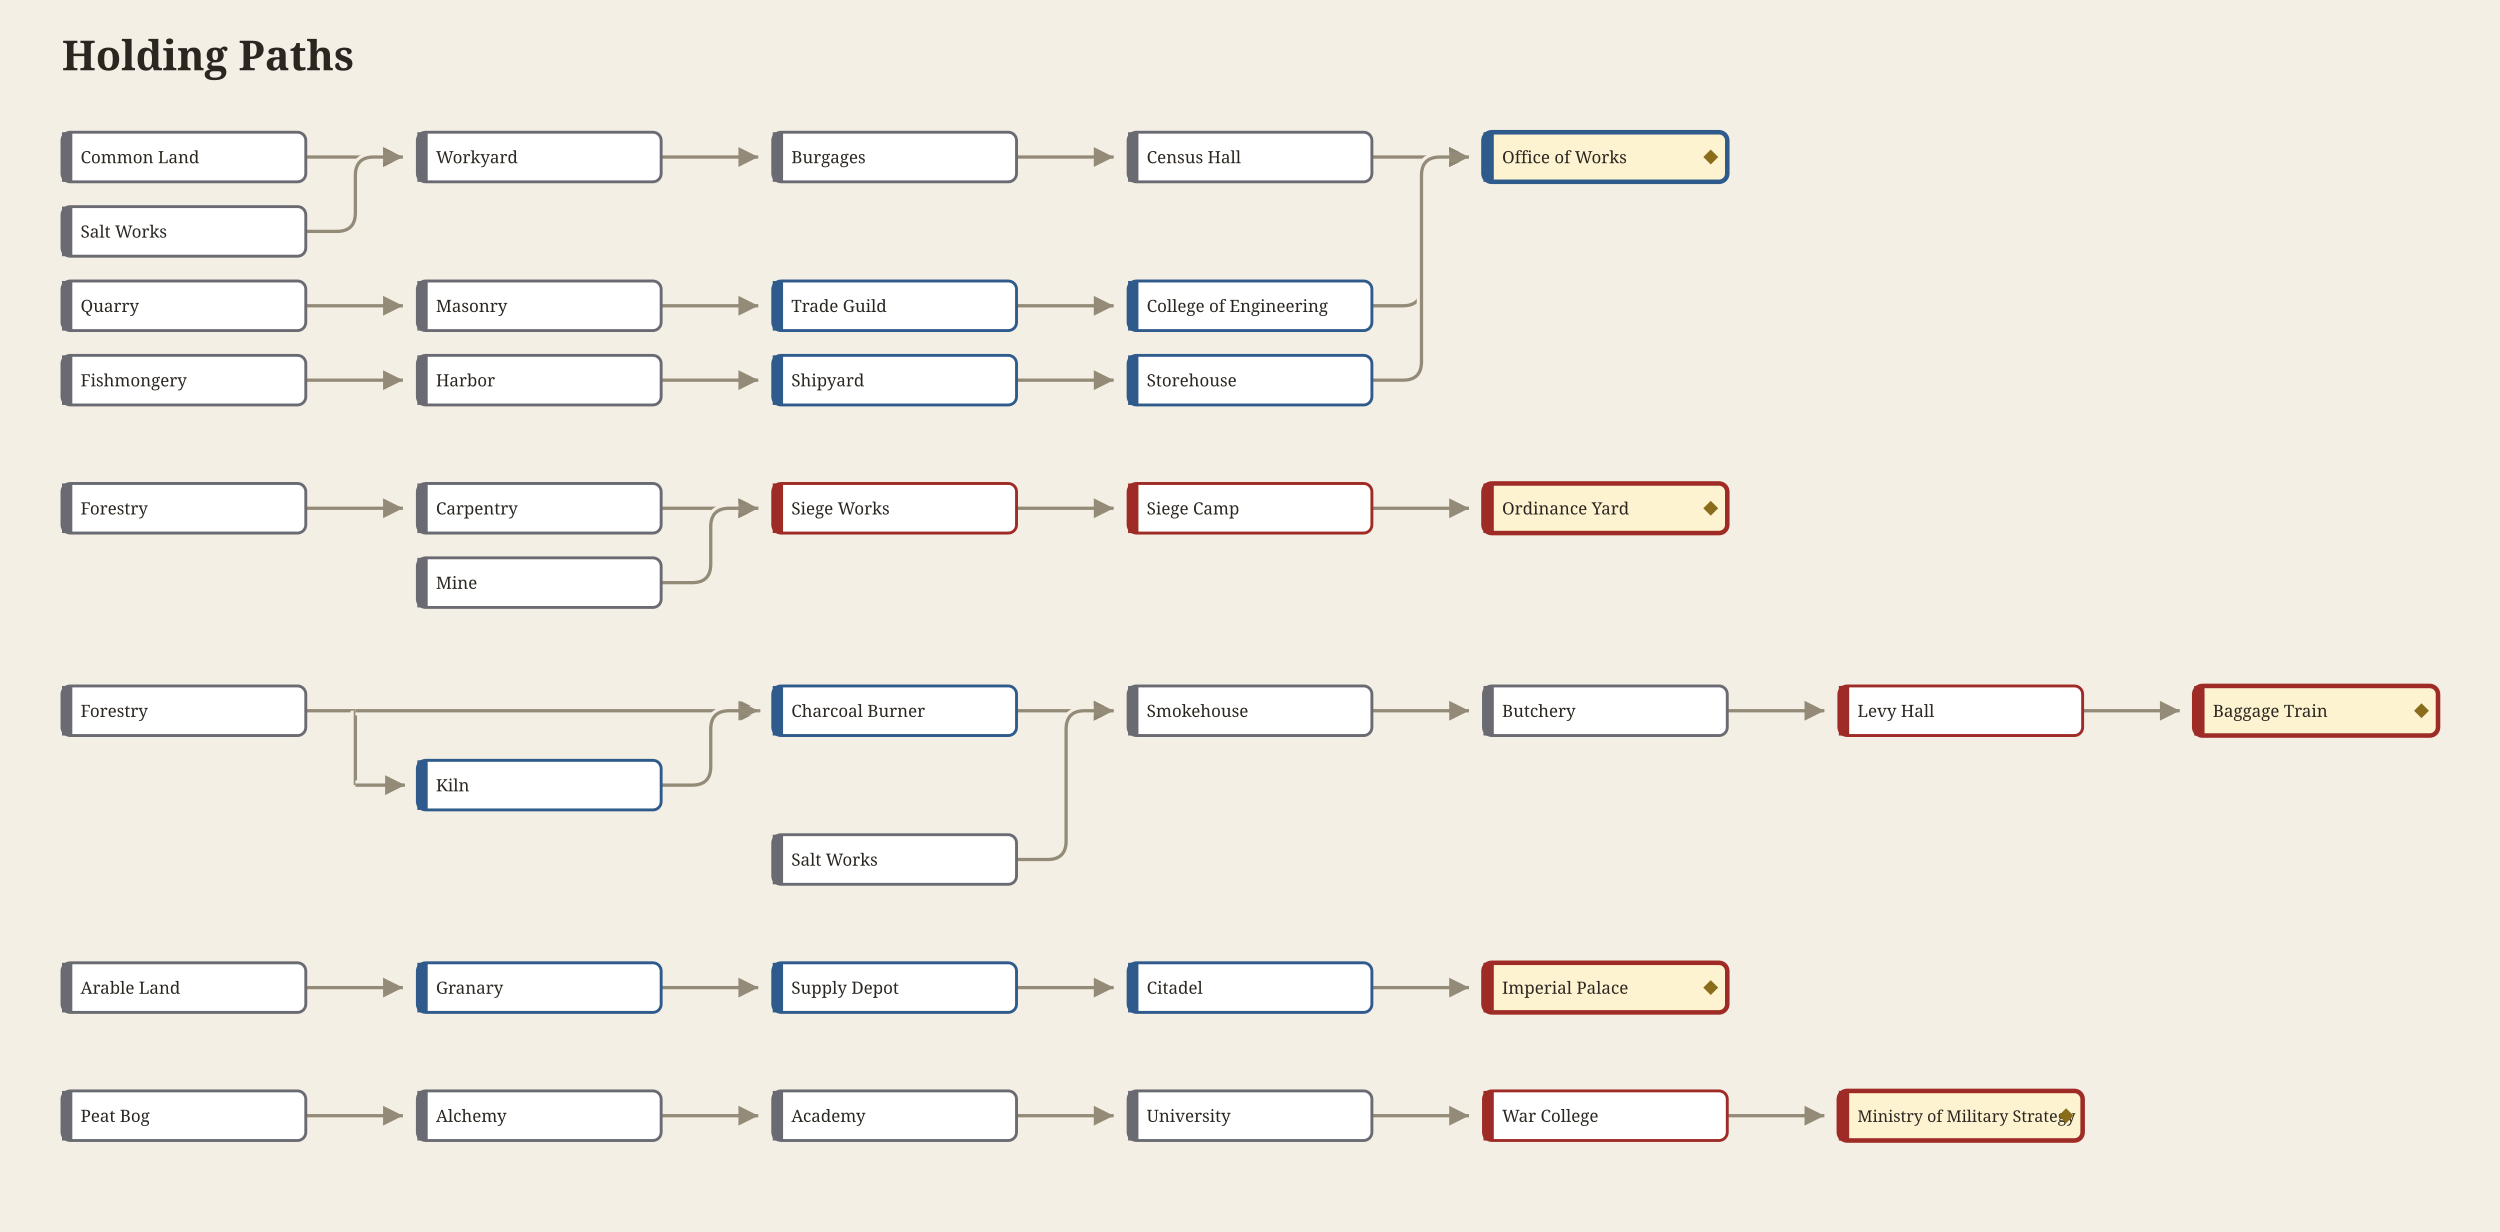
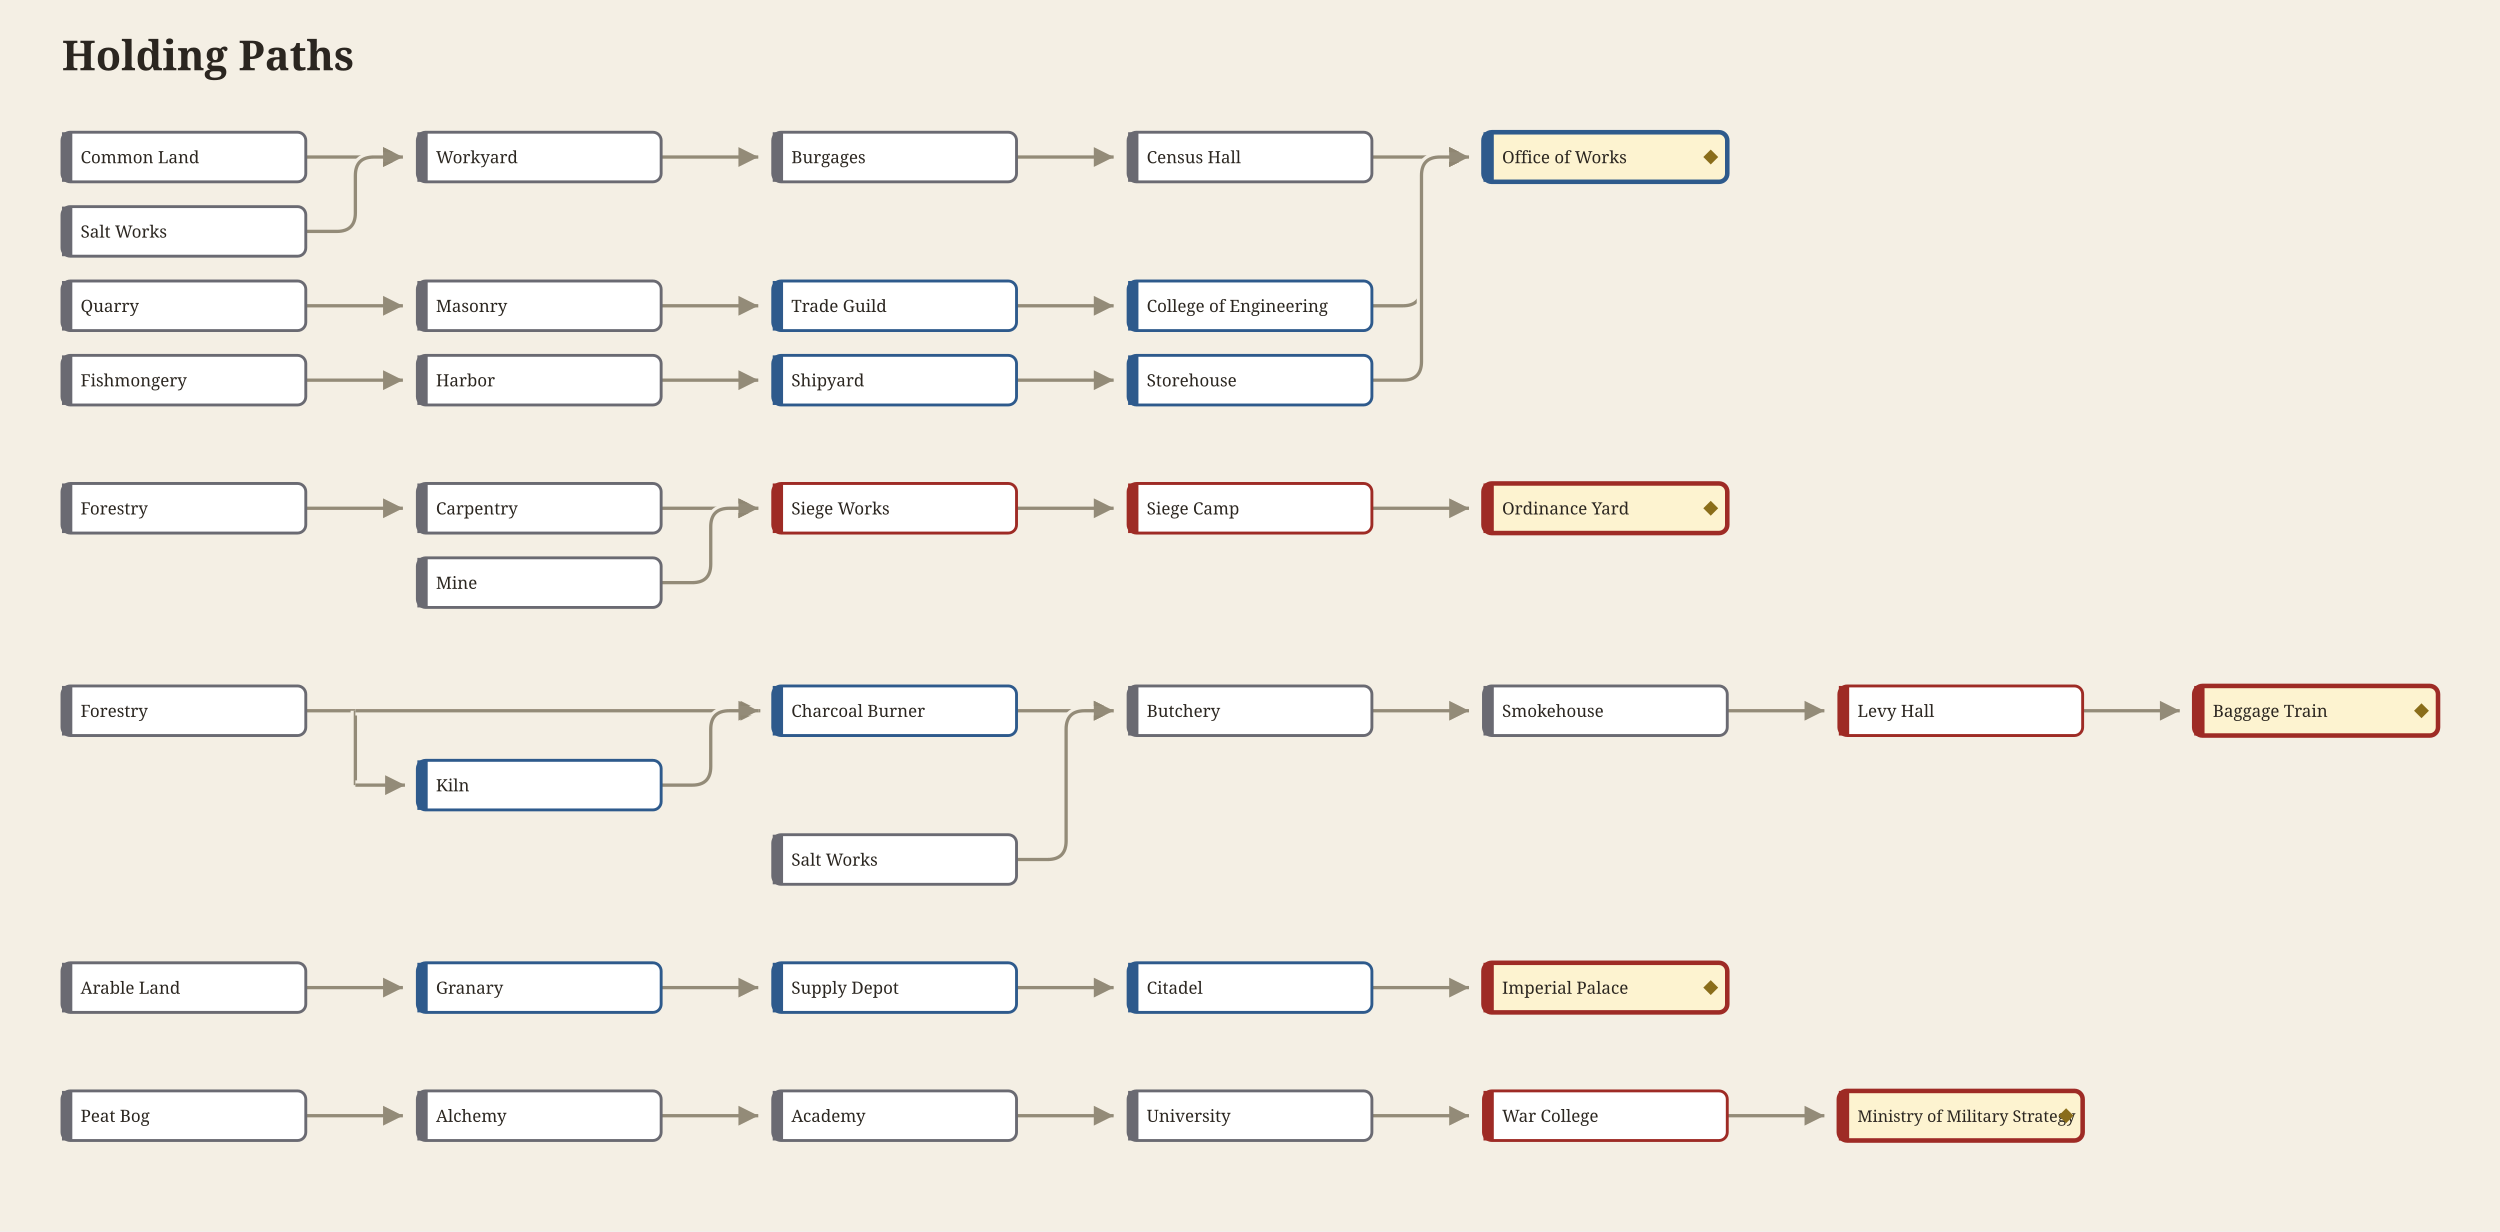
<svg xmlns="http://www.w3.org/2000/svg" width="1210" height="596" viewBox="0 0 1210 596" font-family="Georgia, serif">
  <rect width="1210" height="596" fill="#f4efe4" />
  <defs>
    <marker id="arw-2E5A8C" markerWidth="7" markerHeight="7" refX="6" refY="3" orient="auto">
      <path d="M0,0 L6,3 L0,6 Z" fill="#2E5A8C" />
    </marker>
    <marker id="arw-9E2B25" markerWidth="7" markerHeight="7" refX="6" refY="3" orient="auto">
      <path d="M0,0 L6,3 L0,6 Z" fill="#9E2B25" />
    </marker>
    <marker id="arw-1c9c8c" markerWidth="7" markerHeight="7" refX="6" refY="3" orient="auto">
      <path d="M0,0 L6,3 L0,6 Z" fill="#1c9c8c" />
    </marker>
    <marker id="arw-C6A024" markerWidth="7" markerHeight="7" refX="6" refY="3" orient="auto">
      <path d="M0,0 L6,3 L0,6 Z" fill="#C6A024" />
    </marker>
    <marker id="arw-6A3D8F" markerWidth="7" markerHeight="7" refX="6" refY="3" orient="auto">
      <path d="M0,0 L6,3 L0,6 Z" fill="#6A3D8F" />
    </marker>
    <marker id="arw-CC6A1A" markerWidth="7" markerHeight="7" refX="6" refY="3" orient="auto">
      <path d="M0,0 L6,3 L0,6 Z" fill="#CC6A1A" />
    </marker>
    <marker id="arw-3a7d3a" markerWidth="7" markerHeight="7" refX="6" refY="3" orient="auto">
      <path d="M0,0 L6,3 L0,6 Z" fill="#3a7d3a" />
    </marker>
    <marker id="arw-b5347a" markerWidth="7" markerHeight="7" refX="6" refY="3" orient="auto">
      <path d="M0,0 L6,3 L0,6 Z" fill="#b5347a" />
    </marker>
    <marker id="arw-2b6f9e" markerWidth="7" markerHeight="7" refX="6" refY="3" orient="auto">
      <path d="M0,0 L6,3 L0,6 Z" fill="#2b6f9e" />
    </marker>
    <marker id="arw-8a6d1a" markerWidth="7" markerHeight="7" refX="6" refY="3" orient="auto">
      <path d="M0,0 L6,3 L0,6 Z" fill="#8a6d1a" />
    </marker>
    <marker id="arw-5f5647" markerWidth="7" markerHeight="7" refX="6" refY="3" orient="auto">
      <path d="M0,0 L6,3 L0,6 Z" fill="#5f5647" />
    </marker>
    <marker id="arw-7a2ea0" markerWidth="7" markerHeight="7" refX="6" refY="3" orient="auto">
      <path d="M0,0 L6,3 L0,6 Z" fill="#7a2ea0" />
    </marker>
    <marker id="arw-0f8a7e" markerWidth="7" markerHeight="7" refX="6" refY="3" orient="auto">
      <path d="M0,0 L6,3 L0,6 Z" fill="#0f8a7e" />
    </marker>
    <marker id="arw-a83232" markerWidth="7" markerHeight="7" refX="6" refY="3" orient="auto">
      <path d="M0,0 L6,3 L0,6 Z" fill="#a83232" />
    </marker>
    <marker id="arw-8f8672" markerWidth="7" markerHeight="7" refX="6" refY="3" orient="auto">
      <path d="M0,0 L6,3 L0,6 Z" fill="#8f8672" />
    </marker>
  </defs>
  <text x="30" y="34" font-size="20" font-weight="bold" fill="#2b2620">Holding Paths</text>
  <path d="M148,76 L195,76" fill="none" stroke="#f4efe4" stroke-width="4.6" opacity="1" />
  <path d="M148,76 L195,76" fill="none" stroke="#8f8672" stroke-width="1.6" opacity="0.95" marker-end="url(#arw-8f8672)" />
  <path d="M148,112 L163,112 Q172,112 172,103 L172,85 Q172,76 181,76 L195,76" fill="none" stroke="#f4efe4" stroke-width="4.6" opacity="1" />
  <path d="M148,112 L163,112 Q172,112 172,103 L172,85 Q172,76 181,76 L195,76" fill="none" stroke="#8f8672" stroke-width="1.6" opacity="0.95" marker-end="url(#arw-8f8672)" />
  <path d="M148,148 L195,148" fill="none" stroke="#f4efe4" stroke-width="4.6" opacity="1" />
  <path d="M148,148 L195,148" fill="none" stroke="#8f8672" stroke-width="1.6" opacity="0.95" marker-end="url(#arw-8f8672)" />
  <path d="M148,184 L195,184" fill="none" stroke="#f4efe4" stroke-width="4.6" opacity="1" />
  <path d="M148,184 L195,184" fill="none" stroke="#8f8672" stroke-width="1.6" opacity="0.95" marker-end="url(#arw-8f8672)" />
  <path d="M320,76 L367,76" fill="none" stroke="#f4efe4" stroke-width="4.6" opacity="1" />
  <path d="M320,76 L367,76" fill="none" stroke="#8f8672" stroke-width="1.6" opacity="0.95" marker-end="url(#arw-8f8672)" />
  <path d="M320,148 L367,148" fill="none" stroke="#f4efe4" stroke-width="4.6" opacity="1" />
  <path d="M320,148 L367,148" fill="none" stroke="#8f8672" stroke-width="1.6" opacity="0.95" marker-end="url(#arw-8f8672)" />
  <path d="M320,184 L367,184" fill="none" stroke="#f4efe4" stroke-width="4.6" opacity="1" />
  <path d="M320,184 L367,184" fill="none" stroke="#8f8672" stroke-width="1.6" opacity="0.95" marker-end="url(#arw-8f8672)" />
  <path d="M492,76 L539,76" fill="none" stroke="#f4efe4" stroke-width="4.6" opacity="1" />
  <path d="M492,76 L539,76" fill="none" stroke="#8f8672" stroke-width="1.6" opacity="0.95" marker-end="url(#arw-8f8672)" />
  <path d="M492,148 L539,148" fill="none" stroke="#f4efe4" stroke-width="4.6" opacity="1" />
  <path d="M492,148 L539,148" fill="none" stroke="#8f8672" stroke-width="1.6" opacity="0.95" marker-end="url(#arw-8f8672)" />
  <path d="M492,184 L539,184" fill="none" stroke="#f4efe4" stroke-width="4.6" opacity="1" />
  <path d="M492,184 L539,184" fill="none" stroke="#8f8672" stroke-width="1.6" opacity="0.95" marker-end="url(#arw-8f8672)" />
  <path d="M664,76 L711,76" fill="none" stroke="#f4efe4" stroke-width="4.6" opacity="1" />
  <path d="M664,76 L711,76" fill="none" stroke="#8f8672" stroke-width="1.6" opacity="0.95" marker-end="url(#arw-8f8672)" />
  <path d="M664,148 L679,148 Q688,148 688,139 L688,85 Q688,76 697,76 L711,76" fill="none" stroke="#f4efe4" stroke-width="4.6" opacity="1" />
  <path d="M664,148 L679,148 Q688,148 688,139 L688,85 Q688,76 697,76 L711,76" fill="none" stroke="#8f8672" stroke-width="1.6" opacity="0.95" marker-end="url(#arw-8f8672)" />
  <path d="M664,184 L679,184 Q688,184 688,175 L688,85 Q688,76 697,76 L711,76" fill="none" stroke="#f4efe4" stroke-width="4.6" opacity="1" />
  <path d="M664,184 L679,184 Q688,184 688,175 L688,85 Q688,76 697,76 L711,76" fill="none" stroke="#8f8672" stroke-width="1.6" opacity="0.95" marker-end="url(#arw-8f8672)" />
  <rect x="30" y="64" width="118" height="24" rx="4" fill="#ffffff" stroke="#6a6a72" stroke-width="1.4" />
  <rect x="30" y="64" width="5" height="24" fill="#6a6a72" />
  <text x="39" y="79" font-size="8.2" fill="#2b2620">Common Land</text>
  <rect x="30" y="100" width="118" height="24" rx="4" fill="#ffffff" stroke="#6a6a72" stroke-width="1.4" />
  <rect x="30" y="100" width="5" height="24" fill="#6a6a72" />
  <text x="39" y="115" font-size="8.2" fill="#2b2620">Salt Works</text>
  <rect x="30" y="136" width="118" height="24" rx="4" fill="#ffffff" stroke="#6a6a72" stroke-width="1.4" />
  <rect x="30" y="136" width="5" height="24" fill="#6a6a72" />
  <text x="39" y="151" font-size="8.2" fill="#2b2620">Quarry</text>
  <rect x="30" y="172" width="118" height="24" rx="4" fill="#ffffff" stroke="#6a6a72" stroke-width="1.4" />
  <rect x="30" y="172" width="5" height="24" fill="#6a6a72" />
  <text x="39" y="187" font-size="8.2" fill="#2b2620">Fishmongery</text>
  <rect x="202" y="64" width="118" height="24" rx="4" fill="#ffffff" stroke="#6a6a72" stroke-width="1.4" />
  <rect x="202" y="64" width="5" height="24" fill="#6a6a72" />
  <text x="211" y="79" font-size="8.2" fill="#2b2620">Workyard</text>
  <rect x="202" y="136" width="118" height="24" rx="4" fill="#ffffff" stroke="#6a6a72" stroke-width="1.4" />
  <rect x="202" y="136" width="5" height="24" fill="#6a6a72" />
  <text x="211" y="151" font-size="8.2" fill="#2b2620">Masonry</text>
  <rect x="202" y="172" width="118" height="24" rx="4" fill="#ffffff" stroke="#6a6a72" stroke-width="1.4" />
  <rect x="202" y="172" width="5" height="24" fill="#6a6a72" />
  <text x="211" y="187" font-size="8.2" fill="#2b2620">Harbor</text>
  <rect x="374" y="64" width="118" height="24" rx="4" fill="#ffffff" stroke="#6a6a72" stroke-width="1.4" />
  <rect x="374" y="64" width="5" height="24" fill="#6a6a72" />
  <text x="383" y="79" font-size="8.2" fill="#2b2620">Burgages</text>
  <rect x="374" y="136" width="118" height="24" rx="4" fill="#ffffff" stroke="#2E5A8C" stroke-width="1.4" />
  <rect x="374" y="136" width="5" height="24" fill="#2E5A8C" />
  <text x="383" y="151" font-size="8.2" fill="#2b2620">Trade Guild</text>
  <rect x="374" y="172" width="118" height="24" rx="4" fill="#ffffff" stroke="#2E5A8C" stroke-width="1.4" />
  <rect x="374" y="172" width="5" height="24" fill="#2E5A8C" />
  <text x="383" y="187" font-size="8.2" fill="#2b2620">Shipyard</text>
  <rect x="546" y="64" width="118" height="24" rx="4" fill="#ffffff" stroke="#6a6a72" stroke-width="1.4" />
  <rect x="546" y="64" width="5" height="24" fill="#6a6a72" />
  <text x="555" y="79" font-size="8.2" fill="#2b2620">Census Hall</text>
  <rect x="546" y="136" width="118" height="24" rx="4" fill="#ffffff" stroke="#2E5A8C" stroke-width="1.4" />
  <rect x="546" y="136" width="5" height="24" fill="#2E5A8C" />
  <text x="555" y="151" font-size="8.2" fill="#2b2620">College of Engineering</text>
  <rect x="546" y="172" width="118" height="24" rx="4" fill="#ffffff" stroke="#2E5A8C" stroke-width="1.4" />
  <rect x="546" y="172" width="5" height="24" fill="#2E5A8C" />
  <text x="555" y="187" font-size="8.2" fill="#2b2620">Storehouse</text>
  <rect x="718" y="64" width="118" height="24" rx="4" fill="#fdf3d0" stroke="#2E5A8C" stroke-width="2.2" />
  <rect x="718" y="64" width="5" height="24" fill="#2E5A8C" />
  <text x="727" y="79" font-size="8.2" fill="#2b2620">Office of Works</text>
  <polygon points="828.0,72.4 831.6,76.0 828.0,79.6 824.4,76.0" fill="#8a6d1a" />
  <path d="M148,246 L195,246" fill="none" stroke="#f4efe4" stroke-width="4.6" opacity="1" />
  <path d="M148,246 L195,246" fill="none" stroke="#8f8672" stroke-width="1.6" opacity="0.95" marker-end="url(#arw-8f8672)" />
  <path d="M320,246 L367,246" fill="none" stroke="#f4efe4" stroke-width="4.6" opacity="1" />
  <path d="M320,246 L367,246" fill="none" stroke="#8f8672" stroke-width="1.6" opacity="0.95" marker-end="url(#arw-8f8672)" />
  <path d="M320,282 L335,282 Q344,282 344,273 L344,255 Q344,246 353,246 L367,246" fill="none" stroke="#f4efe4" stroke-width="4.6" opacity="1" />
  <path d="M320,282 L335,282 Q344,282 344,273 L344,255 Q344,246 353,246 L367,246" fill="none" stroke="#8f8672" stroke-width="1.6" opacity="0.95" marker-end="url(#arw-8f8672)" />
  <path d="M492,246 L539,246" fill="none" stroke="#f4efe4" stroke-width="4.6" opacity="1" />
  <path d="M492,246 L539,246" fill="none" stroke="#8f8672" stroke-width="1.6" opacity="0.95" marker-end="url(#arw-8f8672)" />
  <path d="M664,246 L711,246" fill="none" stroke="#f4efe4" stroke-width="4.6" opacity="1" />
  <path d="M664,246 L711,246" fill="none" stroke="#8f8672" stroke-width="1.6" opacity="0.95" marker-end="url(#arw-8f8672)" />
  <rect x="30" y="234" width="118" height="24" rx="4" fill="#ffffff" stroke="#6a6a72" stroke-width="1.4" />
  <rect x="30" y="234" width="5" height="24" fill="#6a6a72" />
  <text x="39" y="249" font-size="8.2" fill="#2b2620">Forestry</text>
  <rect x="202" y="234" width="118" height="24" rx="4" fill="#ffffff" stroke="#6a6a72" stroke-width="1.4" />
  <rect x="202" y="234" width="5" height="24" fill="#6a6a72" />
  <text x="211" y="249" font-size="8.2" fill="#2b2620">Carpentry</text>
  <rect x="202" y="270" width="118" height="24" rx="4" fill="#ffffff" stroke="#6a6a72" stroke-width="1.4" />
  <rect x="202" y="270" width="5" height="24" fill="#6a6a72" />
  <text x="211" y="285" font-size="8.2" fill="#2b2620">Mine</text>
  <rect x="374" y="234" width="118" height="24" rx="4" fill="#ffffff" stroke="#9E2B25" stroke-width="1.4" />
  <rect x="374" y="234" width="5" height="24" fill="#9E2B25" />
  <text x="383" y="249" font-size="8.2" fill="#2b2620">Siege Works</text>
  <rect x="546" y="234" width="118" height="24" rx="4" fill="#ffffff" stroke="#9E2B25" stroke-width="1.4" />
  <rect x="546" y="234" width="5" height="24" fill="#9E2B25" />
  <text x="555" y="249" font-size="8.2" fill="#2b2620">Siege Camp</text>
  <rect x="718" y="234" width="118" height="24" rx="4" fill="#fdf3d0" stroke="#9E2B25" stroke-width="2.2" />
  <rect x="718" y="234" width="5" height="24" fill="#9E2B25" />
  <text x="727" y="249" font-size="8.2" fill="#2b2620">Ordinance Yard</text>
  <polygon points="828.0,242.4 831.6,246.0 828.0,249.6 824.4,246.0" fill="#8a6d1a" />
  <path d="M148,344 L172,344" fill="none" stroke="#f4efe4" stroke-width="4.6" opacity="1" />
  <path d="M148,344 L172,344" fill="none" stroke="#8f8672" stroke-width="1.6" opacity="0.95" />
  <path d="M172,344 L172,380" fill="none" stroke="#f4efe4" stroke-width="4.6" opacity="1" />
  <path d="M172,344 L172,380" fill="none" stroke="#8f8672" stroke-width="1.6" opacity="0.95" />
  <path d="M172,344 L368,344" fill="none" stroke="#f4efe4" stroke-width="4.6" opacity="1" />
  <path d="M172,344 L368,344" fill="none" stroke="#8f8672" stroke-width="1.6" opacity="0.95" marker-end="url(#arw-8f8672)" />
  <path d="M172,380 L196,380" fill="none" stroke="#f4efe4" stroke-width="4.6" opacity="1" />
  <path d="M172,380 L196,380" fill="none" stroke="#8f8672" stroke-width="1.6" opacity="0.95" marker-end="url(#arw-8f8672)" />
  <path d="M320,380 L335,380 Q344,380 344,371 L344,353 Q344,344 353,344 L367,344" fill="none" stroke="#f4efe4" stroke-width="4.6" opacity="1" />
  <path d="M320,380 L335,380 Q344,380 344,371 L344,353 Q344,344 353,344 L367,344" fill="none" stroke="#8f8672" stroke-width="1.6" opacity="0.95" marker-end="url(#arw-8f8672)" />
  <path d="M492,344 L539,344" fill="none" stroke="#f4efe4" stroke-width="4.6" opacity="1" />
  <path d="M492,344 L539,344" fill="none" stroke="#8f8672" stroke-width="1.6" opacity="0.95" marker-end="url(#arw-8f8672)" />
  <path d="M492,416 L507,416 Q516,416 516,407 L516,353 Q516,344 525,344 L539,344" fill="none" stroke="#f4efe4" stroke-width="4.6" opacity="1" />
  <path d="M492,416 L507,416 Q516,416 516,407 L516,353 Q516,344 525,344 L539,344" fill="none" stroke="#8f8672" stroke-width="1.6" opacity="0.95" marker-end="url(#arw-8f8672)" />
  <path d="M664,344 L711,344" fill="none" stroke="#f4efe4" stroke-width="4.6" opacity="1" />
  <path d="M664,344 L711,344" fill="none" stroke="#8f8672" stroke-width="1.6" opacity="0.95" marker-end="url(#arw-8f8672)" />
  <path d="M836,344 L883,344" fill="none" stroke="#f4efe4" stroke-width="4.6" opacity="1" />
  <path d="M836,344 L883,344" fill="none" stroke="#8f8672" stroke-width="1.6" opacity="0.95" marker-end="url(#arw-8f8672)" />
  <path d="M1008,344 L1055,344" fill="none" stroke="#f4efe4" stroke-width="4.6" opacity="1" />
  <path d="M1008,344 L1055,344" fill="none" stroke="#8f8672" stroke-width="1.6" opacity="0.95" marker-end="url(#arw-8f8672)" />
  <rect x="30" y="332" width="118" height="24" rx="4" fill="#ffffff" stroke="#6a6a72" stroke-width="1.4" />
  <rect x="30" y="332" width="5" height="24" fill="#6a6a72" />
  <text x="39" y="347" font-size="8.2" fill="#2b2620">Forestry</text>
  <rect x="202" y="368" width="118" height="24" rx="4" fill="#ffffff" stroke="#2E5A8C" stroke-width="1.4" />
  <rect x="202" y="368" width="5" height="24" fill="#2E5A8C" />
  <text x="211" y="383" font-size="8.2" fill="#2b2620">Kiln</text>
  <rect x="374" y="332" width="118" height="24" rx="4" fill="#ffffff" stroke="#2E5A8C" stroke-width="1.4" />
  <rect x="374" y="332" width="5" height="24" fill="#2E5A8C" />
  <text x="383" y="347" font-size="8.2" fill="#2b2620">Charcoal Burner</text>
  <rect x="374" y="404" width="118" height="24" rx="4" fill="#ffffff" stroke="#6a6a72" stroke-width="1.4" />
  <rect x="374" y="404" width="5" height="24" fill="#6a6a72" />
  <text x="383" y="419" font-size="8.2" fill="#2b2620">Salt Works</text>
  <rect x="546" y="332" width="118" height="24" rx="4" fill="#ffffff" stroke="#6a6a72" stroke-width="1.4" />
  <rect x="546" y="332" width="5" height="24" fill="#6a6a72" />
-   <text x="555" y="347" font-size="8.2" fill="#2b2620">Smokehouse</text>
+   <text x="555" y="347" font-size="8.2" fill="#2b2620">Butchery</text>
  <rect x="718" y="332" width="118" height="24" rx="4" fill="#ffffff" stroke="#6a6a72" stroke-width="1.4" />
  <rect x="718" y="332" width="5" height="24" fill="#6a6a72" />
-   <text x="727" y="347" font-size="8.2" fill="#2b2620">Butchery</text>
+   <text x="727" y="347" font-size="8.2" fill="#2b2620">Smokehouse</text>
  <rect x="890" y="332" width="118" height="24" rx="4" fill="#ffffff" stroke="#9E2B25" stroke-width="1.4" />
  <rect x="890" y="332" width="5" height="24" fill="#9E2B25" />
  <text x="899" y="347" font-size="8.2" fill="#2b2620">Levy Hall</text>
  <rect x="1062" y="332" width="118" height="24" rx="4" fill="#fdf3d0" stroke="#9E2B25" stroke-width="2.2" />
  <rect x="1062" y="332" width="5" height="24" fill="#9E2B25" />
  <text x="1071" y="347" font-size="8.2" fill="#2b2620">Baggage Train</text>
  <polygon points="1172.0,340.4 1175.6,344.0 1172.0,347.6 1168.4,344.0" fill="#8a6d1a" />
  <path d="M148,478 L195,478" fill="none" stroke="#f4efe4" stroke-width="4.6" opacity="1" />
  <path d="M148,478 L195,478" fill="none" stroke="#8f8672" stroke-width="1.6" opacity="0.95" marker-end="url(#arw-8f8672)" />
  <path d="M320,478 L367,478" fill="none" stroke="#f4efe4" stroke-width="4.6" opacity="1" />
  <path d="M320,478 L367,478" fill="none" stroke="#8f8672" stroke-width="1.6" opacity="0.95" marker-end="url(#arw-8f8672)" />
  <path d="M492,478 L539,478" fill="none" stroke="#f4efe4" stroke-width="4.6" opacity="1" />
  <path d="M492,478 L539,478" fill="none" stroke="#8f8672" stroke-width="1.6" opacity="0.95" marker-end="url(#arw-8f8672)" />
  <path d="M664,478 L711,478" fill="none" stroke="#f4efe4" stroke-width="4.6" opacity="1" />
  <path d="M664,478 L711,478" fill="none" stroke="#8f8672" stroke-width="1.6" opacity="0.95" marker-end="url(#arw-8f8672)" />
  <rect x="30" y="466" width="118" height="24" rx="4" fill="#ffffff" stroke="#6a6a72" stroke-width="1.4" />
  <rect x="30" y="466" width="5" height="24" fill="#6a6a72" />
  <text x="39" y="481" font-size="8.2" fill="#2b2620">Arable Land</text>
  <rect x="202" y="466" width="118" height="24" rx="4" fill="#ffffff" stroke="#2E5A8C" stroke-width="1.4" />
  <rect x="202" y="466" width="5" height="24" fill="#2E5A8C" />
  <text x="211" y="481" font-size="8.2" fill="#2b2620">Granary</text>
  <rect x="374" y="466" width="118" height="24" rx="4" fill="#ffffff" stroke="#2E5A8C" stroke-width="1.4" />
  <rect x="374" y="466" width="5" height="24" fill="#2E5A8C" />
  <text x="383" y="481" font-size="8.2" fill="#2b2620">Supply Depot</text>
  <rect x="546" y="466" width="118" height="24" rx="4" fill="#ffffff" stroke="#2E5A8C" stroke-width="1.4" />
  <rect x="546" y="466" width="5" height="24" fill="#2E5A8C" />
  <text x="555" y="481" font-size="8.2" fill="#2b2620">Citadel</text>
  <rect x="718" y="466" width="118" height="24" rx="4" fill="#fdf3d0" stroke="#9E2B25" stroke-width="2.2" />
  <rect x="718" y="466" width="5" height="24" fill="#9E2B25" />
  <text x="727" y="481" font-size="8.2" fill="#2b2620">Imperial Palace</text>
  <polygon points="828.0,474.4 831.6,478.0 828.0,481.6 824.4,478.0" fill="#8a6d1a" />
  <path d="M148,540 L195,540" fill="none" stroke="#f4efe4" stroke-width="4.6" opacity="1" />
  <path d="M148,540 L195,540" fill="none" stroke="#8f8672" stroke-width="1.6" opacity="0.95" marker-end="url(#arw-8f8672)" />
  <path d="M320,540 L367,540" fill="none" stroke="#f4efe4" stroke-width="4.6" opacity="1" />
  <path d="M320,540 L367,540" fill="none" stroke="#8f8672" stroke-width="1.6" opacity="0.95" marker-end="url(#arw-8f8672)" />
  <path d="M492,540 L539,540" fill="none" stroke="#f4efe4" stroke-width="4.6" opacity="1" />
  <path d="M492,540 L539,540" fill="none" stroke="#8f8672" stroke-width="1.6" opacity="0.95" marker-end="url(#arw-8f8672)" />
  <path d="M664,540 L711,540" fill="none" stroke="#f4efe4" stroke-width="4.6" opacity="1" />
  <path d="M664,540 L711,540" fill="none" stroke="#8f8672" stroke-width="1.6" opacity="0.95" marker-end="url(#arw-8f8672)" />
  <path d="M836,540 L883,540" fill="none" stroke="#f4efe4" stroke-width="4.6" opacity="1" />
  <path d="M836,540 L883,540" fill="none" stroke="#8f8672" stroke-width="1.6" opacity="0.95" marker-end="url(#arw-8f8672)" />
  <rect x="30" y="528" width="118" height="24" rx="4" fill="#ffffff" stroke="#6a6a72" stroke-width="1.4" />
  <rect x="30" y="528" width="5" height="24" fill="#6a6a72" />
  <text x="39" y="543" font-size="8.2" fill="#2b2620">Peat Bog</text>
  <rect x="202" y="528" width="118" height="24" rx="4" fill="#ffffff" stroke="#6a6a72" stroke-width="1.4" />
  <rect x="202" y="528" width="5" height="24" fill="#6a6a72" />
  <text x="211" y="543" font-size="8.2" fill="#2b2620">Alchemy</text>
  <rect x="374" y="528" width="118" height="24" rx="4" fill="#ffffff" stroke="#6a6a72" stroke-width="1.4" />
  <rect x="374" y="528" width="5" height="24" fill="#6a6a72" />
  <text x="383" y="543" font-size="8.2" fill="#2b2620">Academy</text>
  <rect x="546" y="528" width="118" height="24" rx="4" fill="#ffffff" stroke="#6a6a72" stroke-width="1.4" />
  <rect x="546" y="528" width="5" height="24" fill="#6a6a72" />
  <text x="555" y="543" font-size="8.2" fill="#2b2620">University</text>
  <rect x="718" y="528" width="118" height="24" rx="4" fill="#ffffff" stroke="#9E2B25" stroke-width="1.4" />
  <rect x="718" y="528" width="5" height="24" fill="#9E2B25" />
  <text x="727" y="543" font-size="8.2" fill="#2b2620">War College</text>
  <rect x="890" y="528" width="118" height="24" rx="4" fill="#fdf3d0" stroke="#9E2B25" stroke-width="2.2" />
  <rect x="890" y="528" width="5" height="24" fill="#9E2B25" />
  <text x="899" y="543" font-size="7.8" fill="#2b2620">Ministry of Military Strategy</text>
  <polygon points="1000.0,536.4 1003.6,540.0 1000.0,543.6 996.4,540.0" fill="#8a6d1a" />
</svg>
